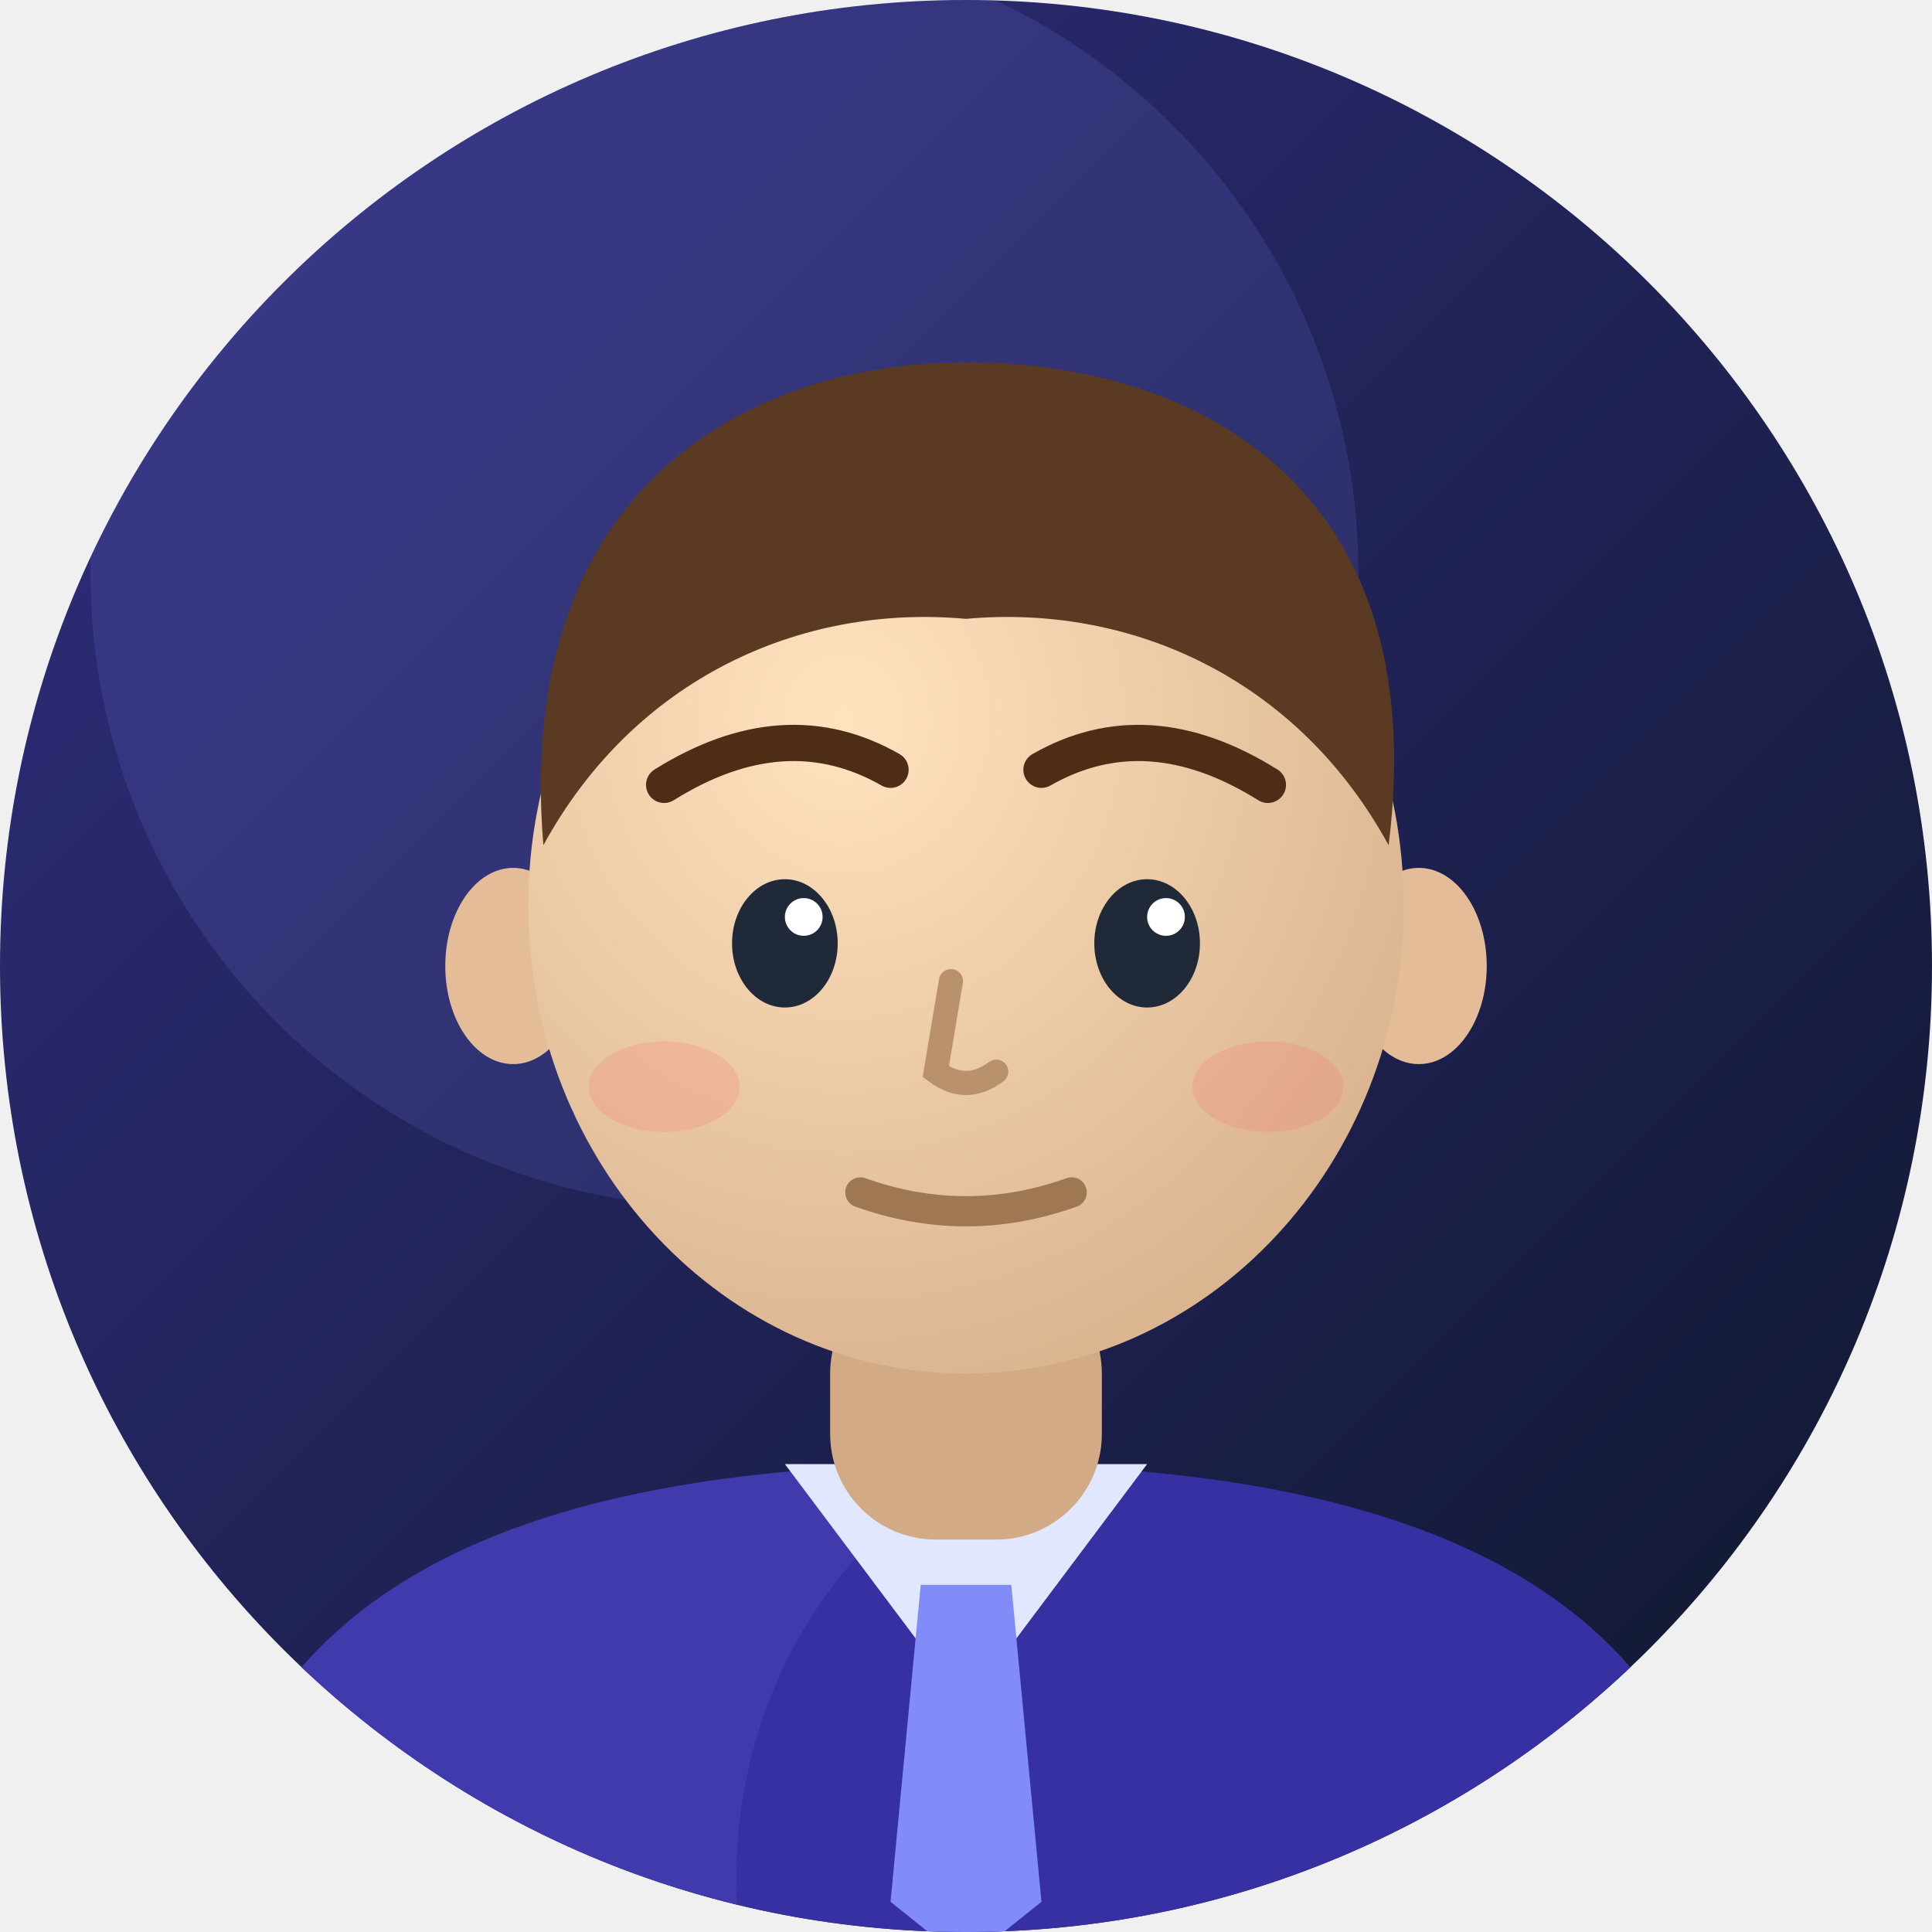
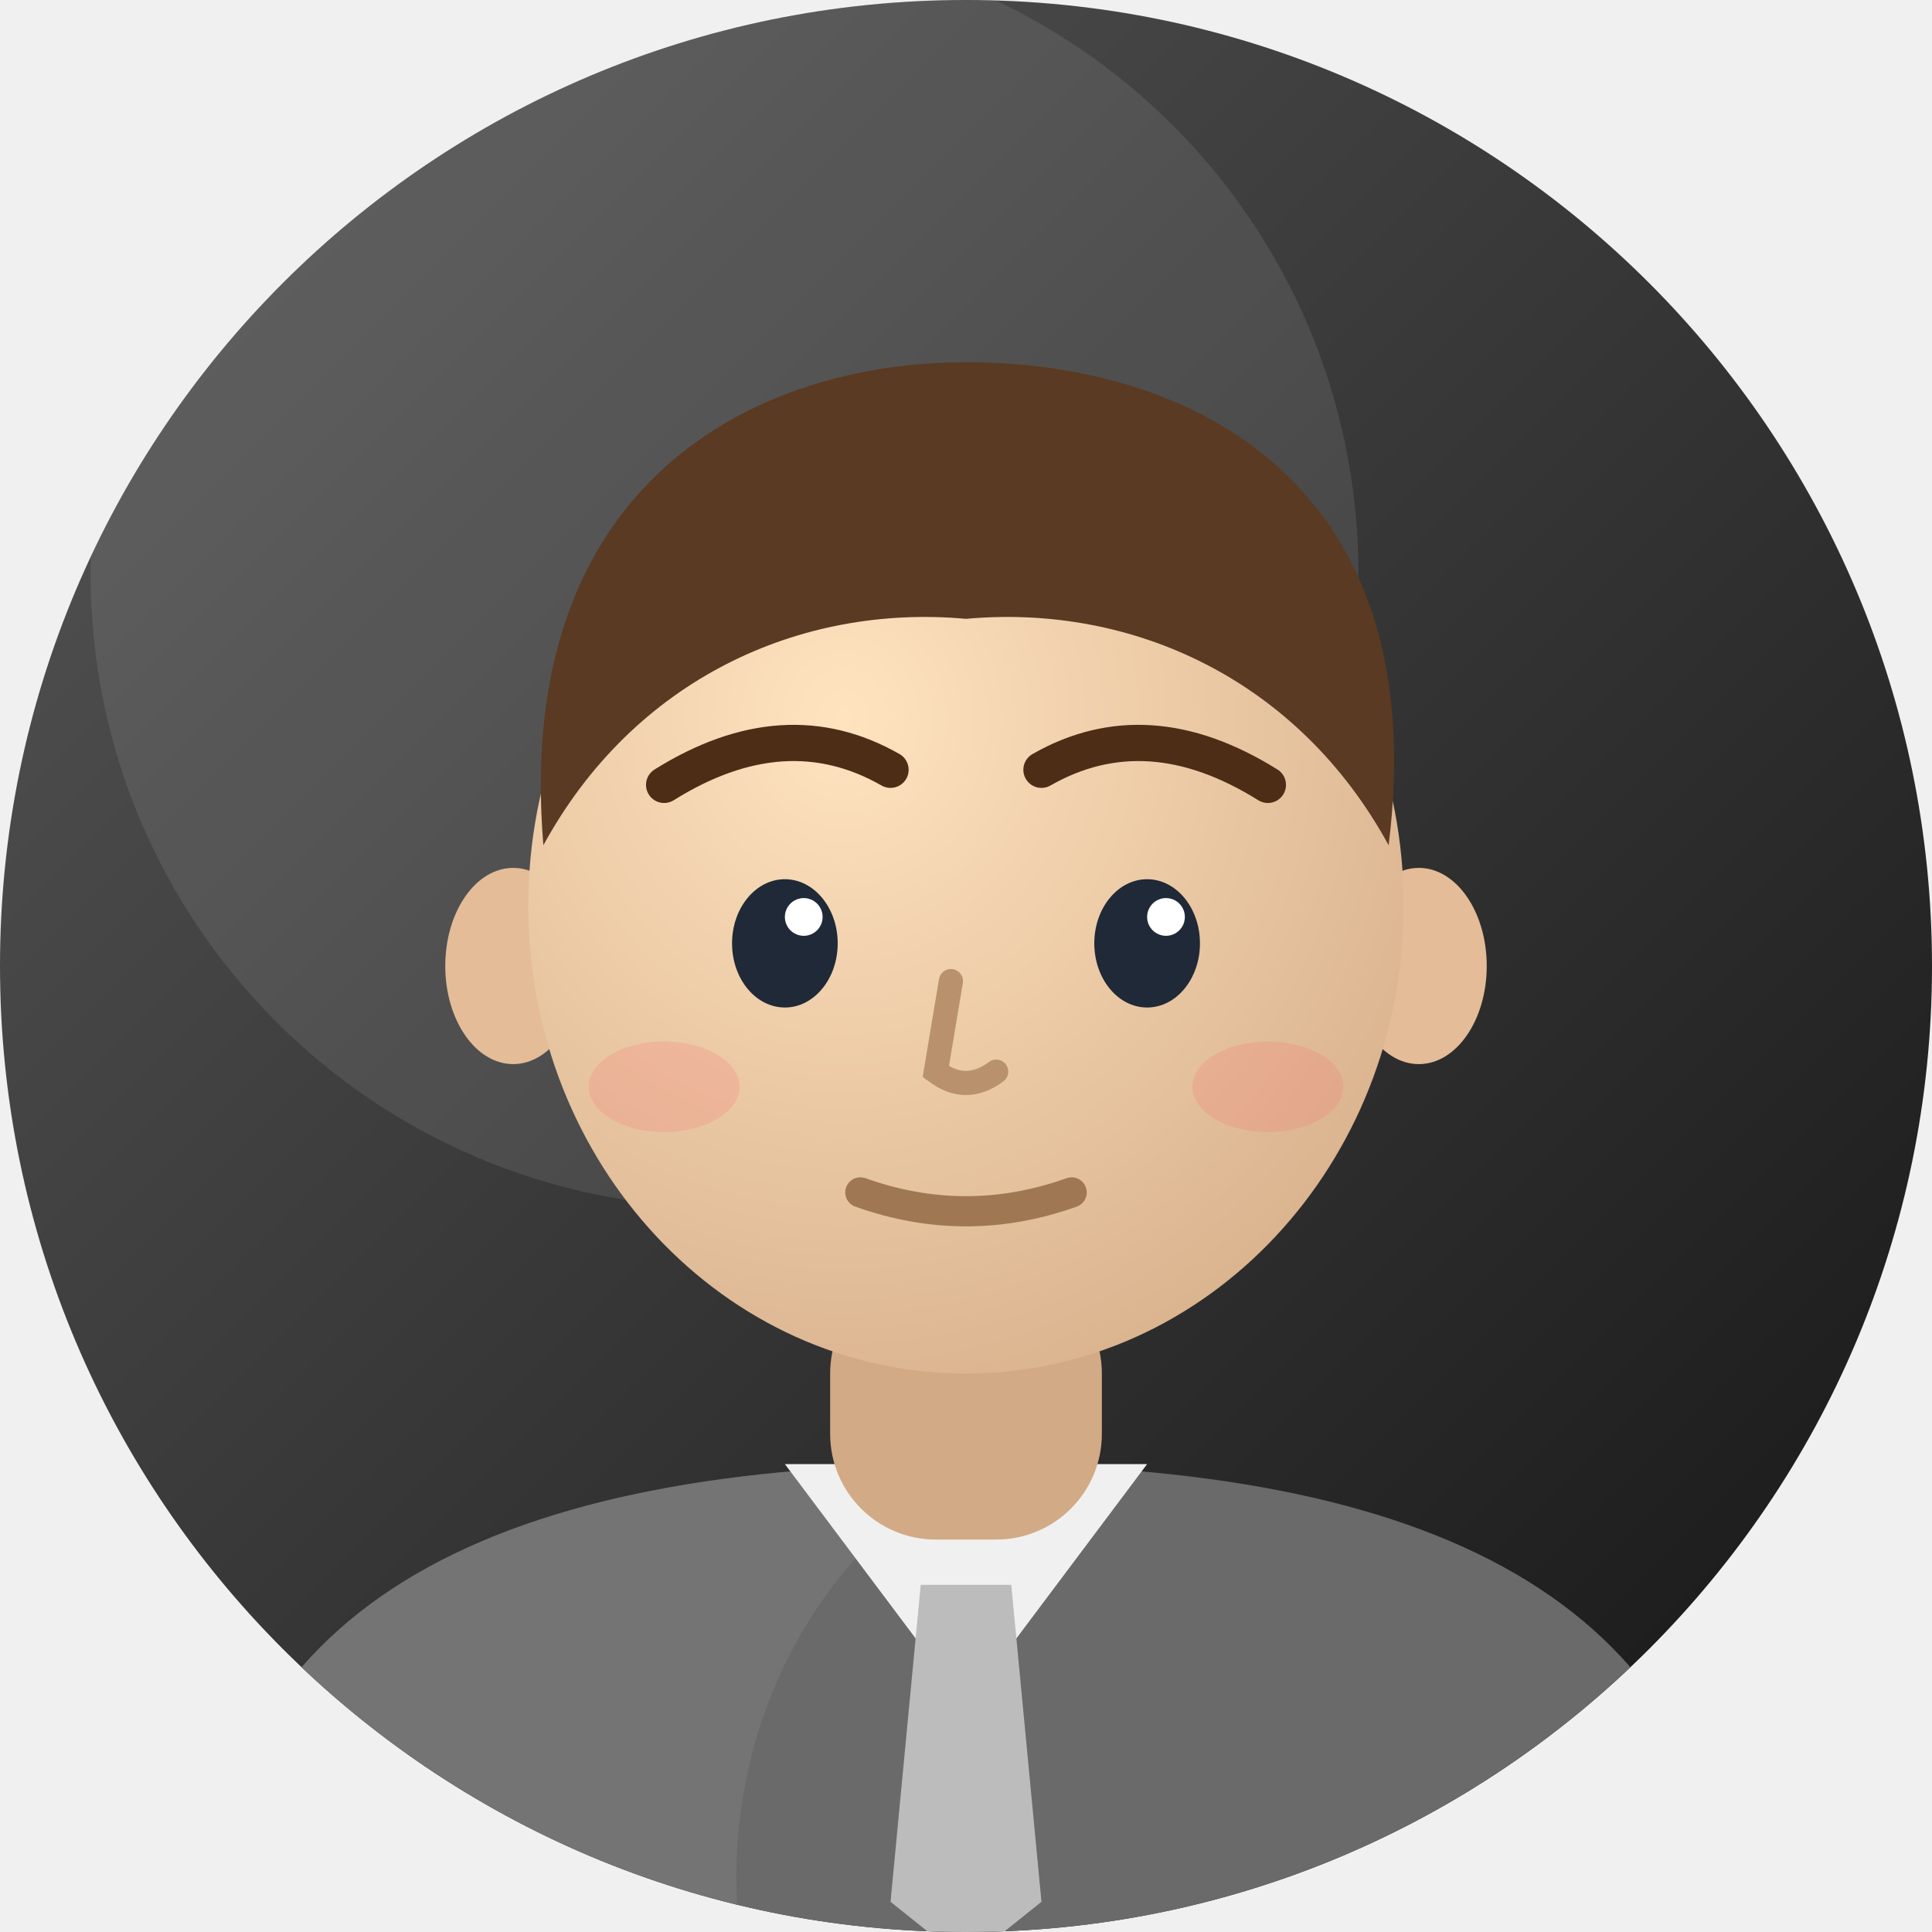
<svg xmlns="http://www.w3.org/2000/svg" viewBox="0 0 256 256" width="256" height="256" role="img" aria-label="cicero">
  <defs>
    <linearGradient id="g-cicero" x1="0" y1="0" x2="1" y2="1">
-       <stop offset="0" stop-color="#312e81" />
-       <stop offset="1" stop-color="#0f172a" />
+       <stop offset="0" stop-color="#585858" />
+       <stop offset="1" stop-color="#141414" />
    </linearGradient>
    <radialGradient id="f-cicero" cx=".36" cy=".3" r=".8">
      <stop offset="0" stop-color="#ffe3bf" />
      <stop offset="1" stop-color="#d8b08c" />
    </radialGradient>
    <clipPath id="c-cicero">
      <circle cx="128" cy="128" r="128" />
    </clipPath>
  </defs>
  <g clip-path="url(#c-cicero)">
    <rect width="256" height="256" fill="url(#g-cicero)" />
-     <circle cx="96" cy="76" r="84" fill="#818cf8" opacity=".14" />
-     <path d="M26 256 C30 212 66 194 128 194 C190 194 226 212 230 256 Z" fill="#3730a3" />
-     <path d="M26 256 C30 212 66 194 128 194 C100 212 96 240 98 256 Z" fill="#4b44b7" opacity=".5" />
-     <path d="M104 194 L128 226 L152 194 Z" fill="#e0e7ff" />
-     <path d="M122 210 L134 210 L138 252 L128 260 L118 252 Z" fill="#818cf8" />
+     <circle cx="96" cy="76" r="84" fill="#bcbcbc" opacity=".14" />
+     <path d="M26 256 C30 212 66 194 128 194 C190 194 226 212 230 256 Z" fill="#6a6a6a" />
+     <path d="M26 256 C30 212 66 194 128 194 C100 212 96 240 98 256 Z" fill="#7e7e7e" opacity=".5" />
+     <path d="M104 194 L128 226 L152 194 Z" fill="#f0f0f0" />
+     <path d="M122 210 L134 210 L138 252 L128 260 L118 252 Z" fill="#bcbcbc" />
    <rect x="110" y="168" width="36" height="36" rx="14" fill="#d2aa86" />
    <ellipse cx="68" cy="128" rx="9" ry="13" fill="#e4bc98" />
    <ellipse cx="188" cy="128" rx="9" ry="13" fill="#e4bc98" />
    <ellipse cx="128" cy="120" rx="58" ry="62" fill="url(#f-cicero)" />
    <path d="M72 112 C68 64 100 48 128 48 C158 48 190 64 184 112 C172 90 150 80 128 82 C106 80 84 90 72 112 Z" fill="#5a3a22" />
    <g stroke="#4d2d15" stroke-width="4.8" stroke-linecap="round" fill="none">
      <path d="M88 104 Q104 94 118 102" />
      <path d="M138 102 Q152 94 168 104" />
    </g>
    <g fill="#1f2937">
      <ellipse cx="104" cy="125" rx="7" ry="8.5" />
      <ellipse cx="152" cy="125" rx="7" ry="8.5" />
    </g>
    <g fill="#fff">
      <circle cx="106.5" cy="121.5" r="2.5" />
      <circle cx="154.5" cy="121.5" r="2.5" />
    </g>
    <ellipse cx="88" cy="144" rx="10" ry="6" fill="#f87171" opacity=".22" />
    <ellipse cx="168" cy="144" rx="10" ry="6" fill="#f87171" opacity=".22" />
    <path d="M126 130 L124 142 Q128 145 132 142" stroke="#b9916d" stroke-width="3.2" fill="none" stroke-linecap="round" />
    <path d="M114 158 Q128 163 142 158" stroke="#9f7753" stroke-width="4" fill="none" stroke-linecap="round" />
  </g>
</svg>
